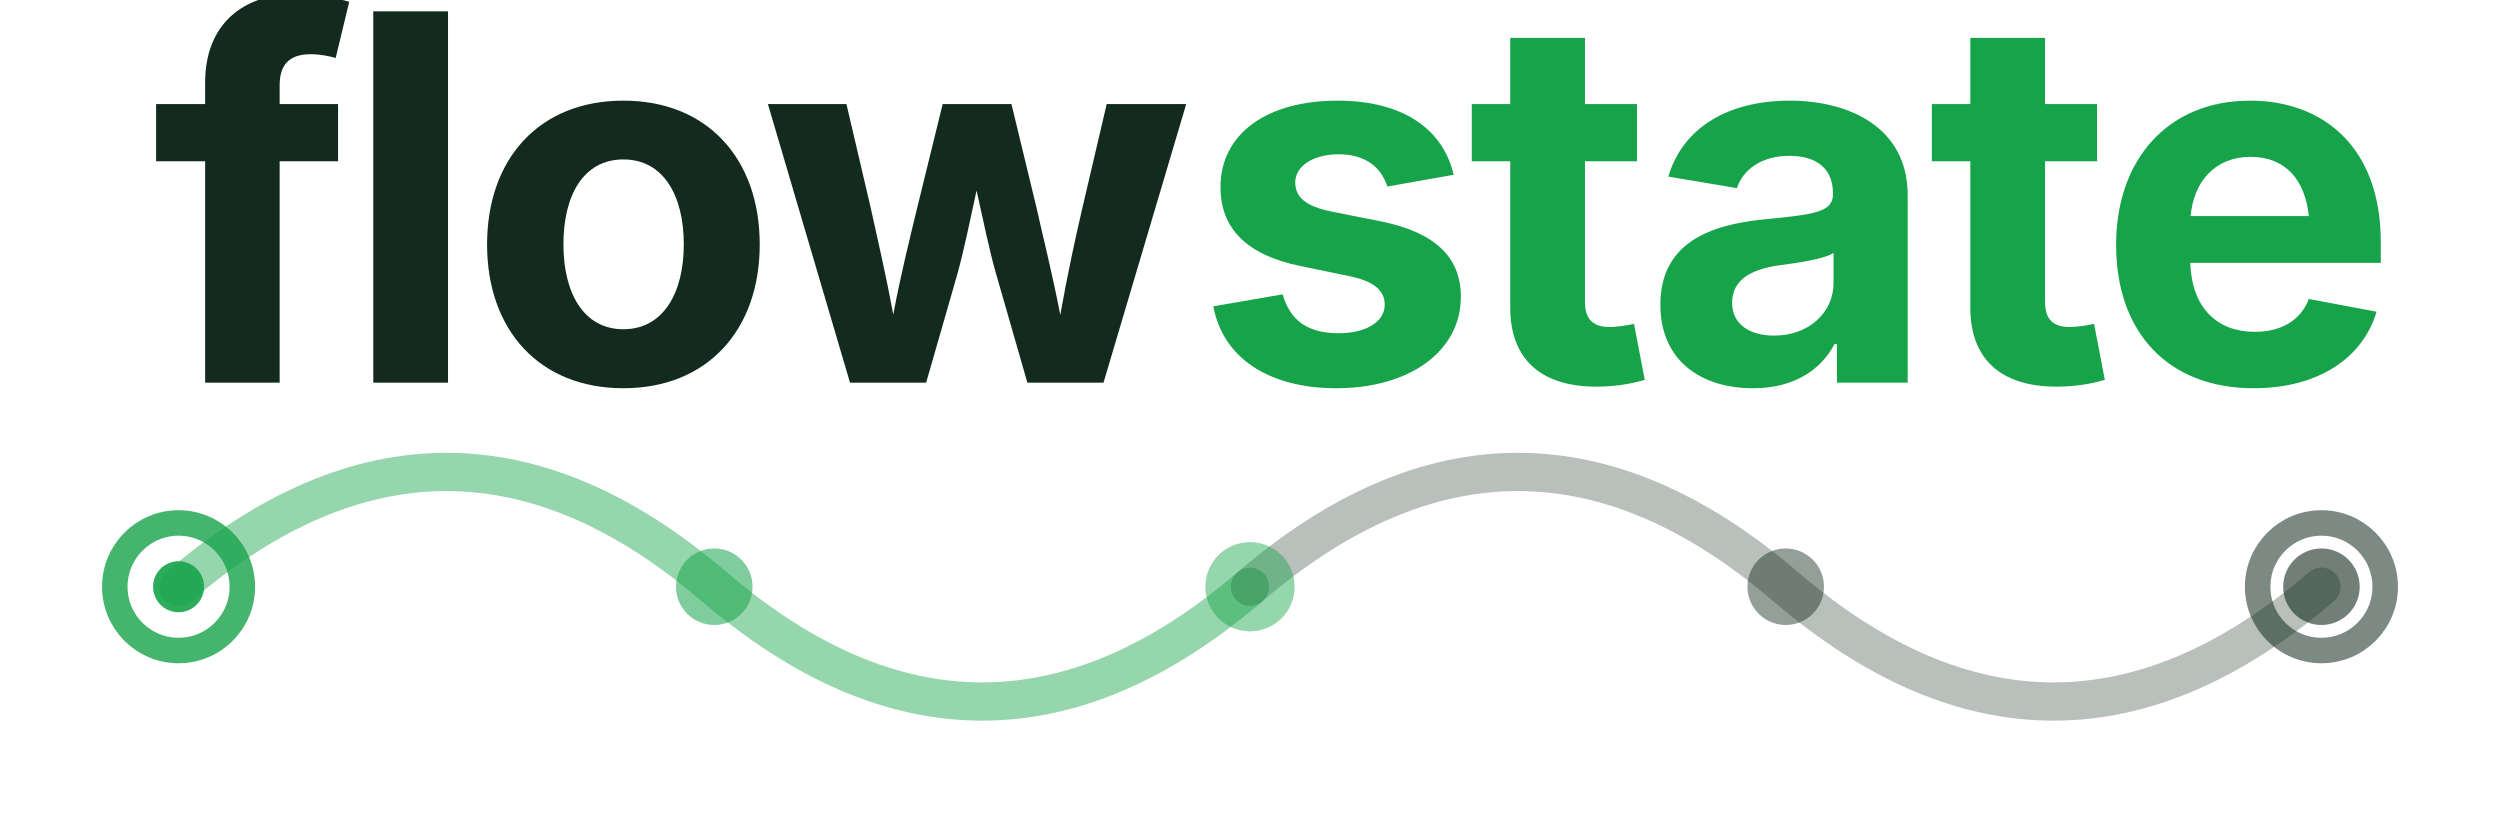
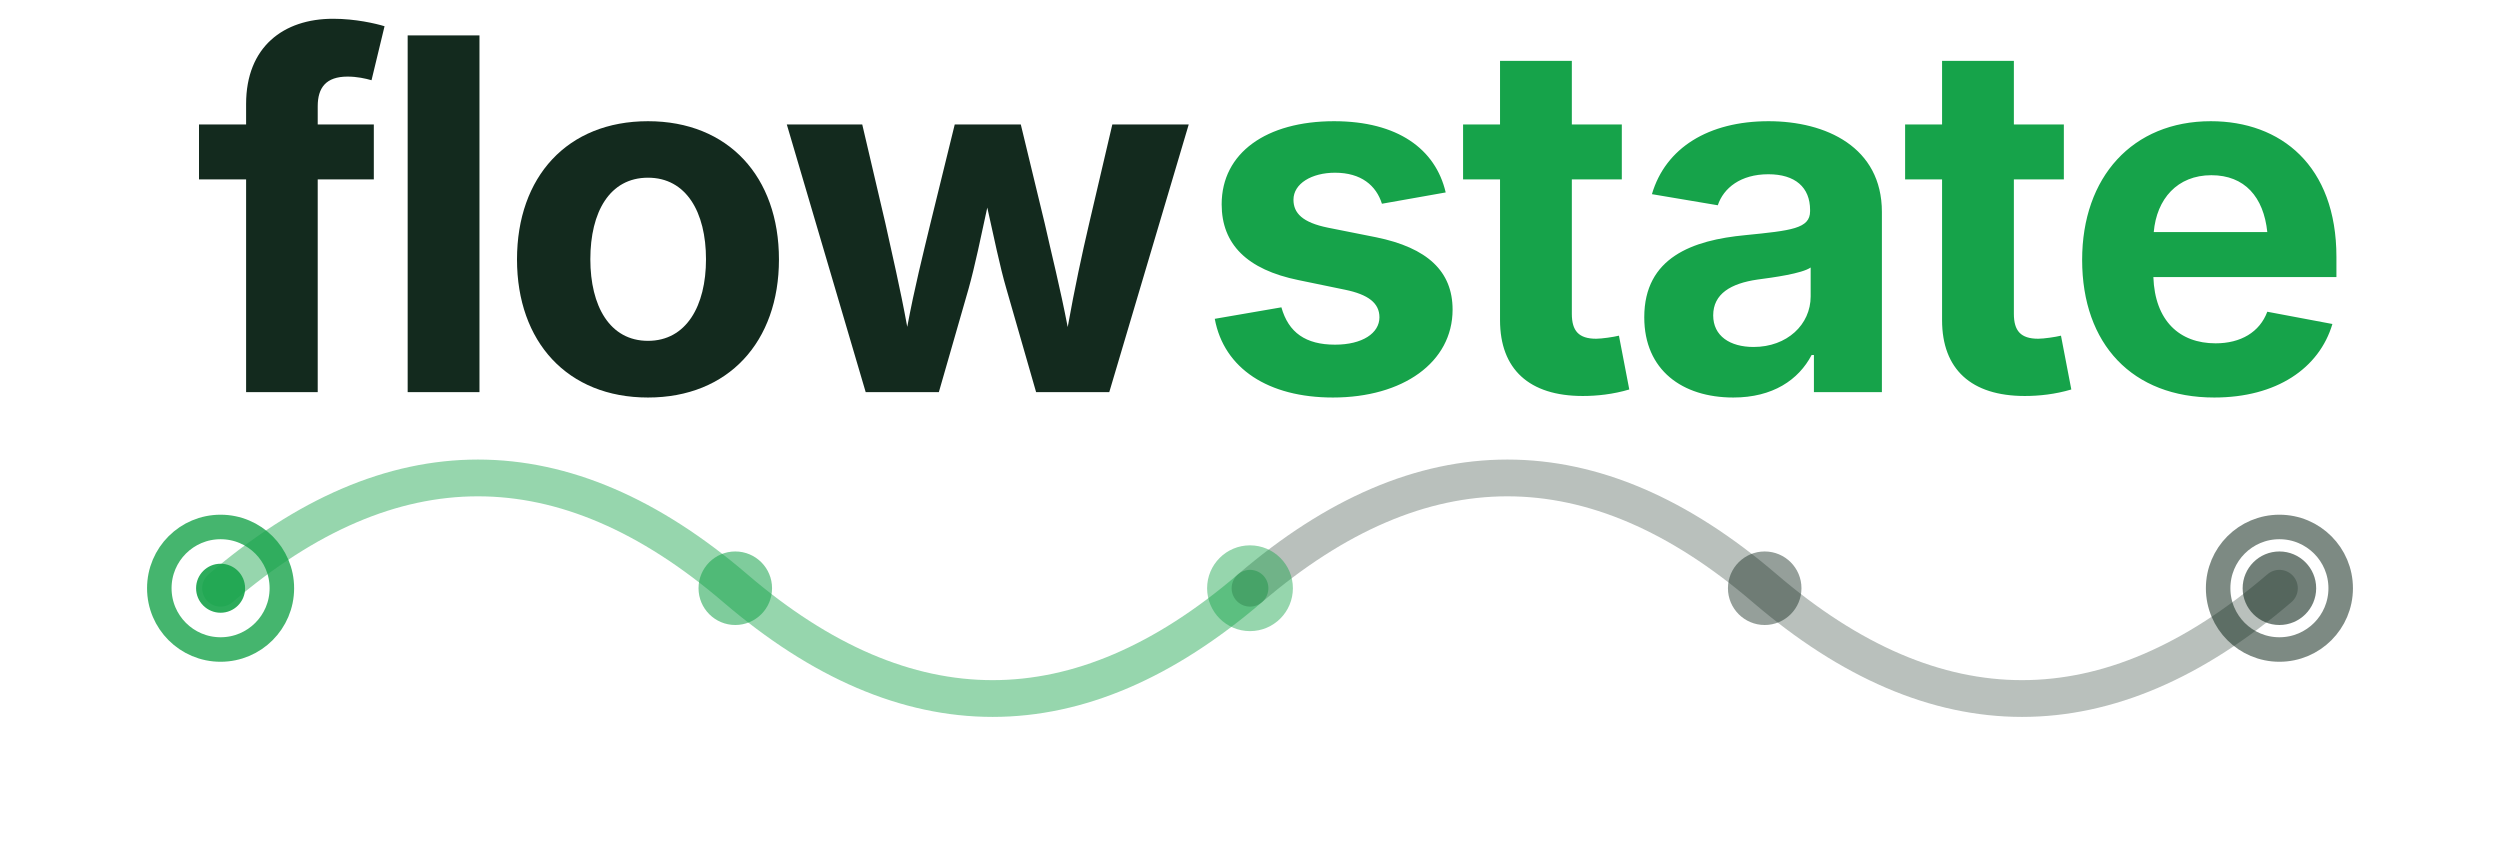
- <svg xmlns="http://www.w3.org/2000/svg" viewBox="0 0 196 64">
+ <svg xmlns="http://www.w3.org/2000/svg" viewBox="-4 -2 204 70">
  <text x="100" y="30" text-anchor="middle" font-family="system-ui, -apple-system, 'Segoe UI', sans-serif" font-size="40" font-weight="700" letter-spacing="-1" fill="#132a1e">flow<tspan fill="#16a34a">state</tspan>
  </text>
  <path d="M14,46 C28,34 42,34 56,46 C70,58 84,58 98,46" stroke="#16a34a" stroke-width="3" fill="none" opacity="0.45" stroke-linecap="round" />
  <path d="M98,46 C112,34 126,34 140,46 C154,58 168,58 182,46" stroke="#132a1e" stroke-width="3" fill="none" opacity="0.3" stroke-linecap="round" />
  <circle cx="14" cy="46" r="5" fill="none" stroke="#16a34a" stroke-width="2" opacity="0.8" />
  <circle cx="14" cy="46" r="2" fill="#16a34a" opacity="0.9" />
  <circle cx="56" cy="46" r="3" fill="#16a34a" opacity="0.55" />
  <circle cx="98" cy="46" r="3.5" fill="#16a34a" opacity="0.45" />
  <circle cx="140" cy="46" r="3" fill="#132a1e" opacity="0.45" />
  <circle cx="182" cy="46" r="5" fill="none" stroke="#132a1e" stroke-width="2" opacity="0.55" />
  <circle cx="182" cy="46" r="3" fill="#132a1e" opacity="0.6" />
</svg>
